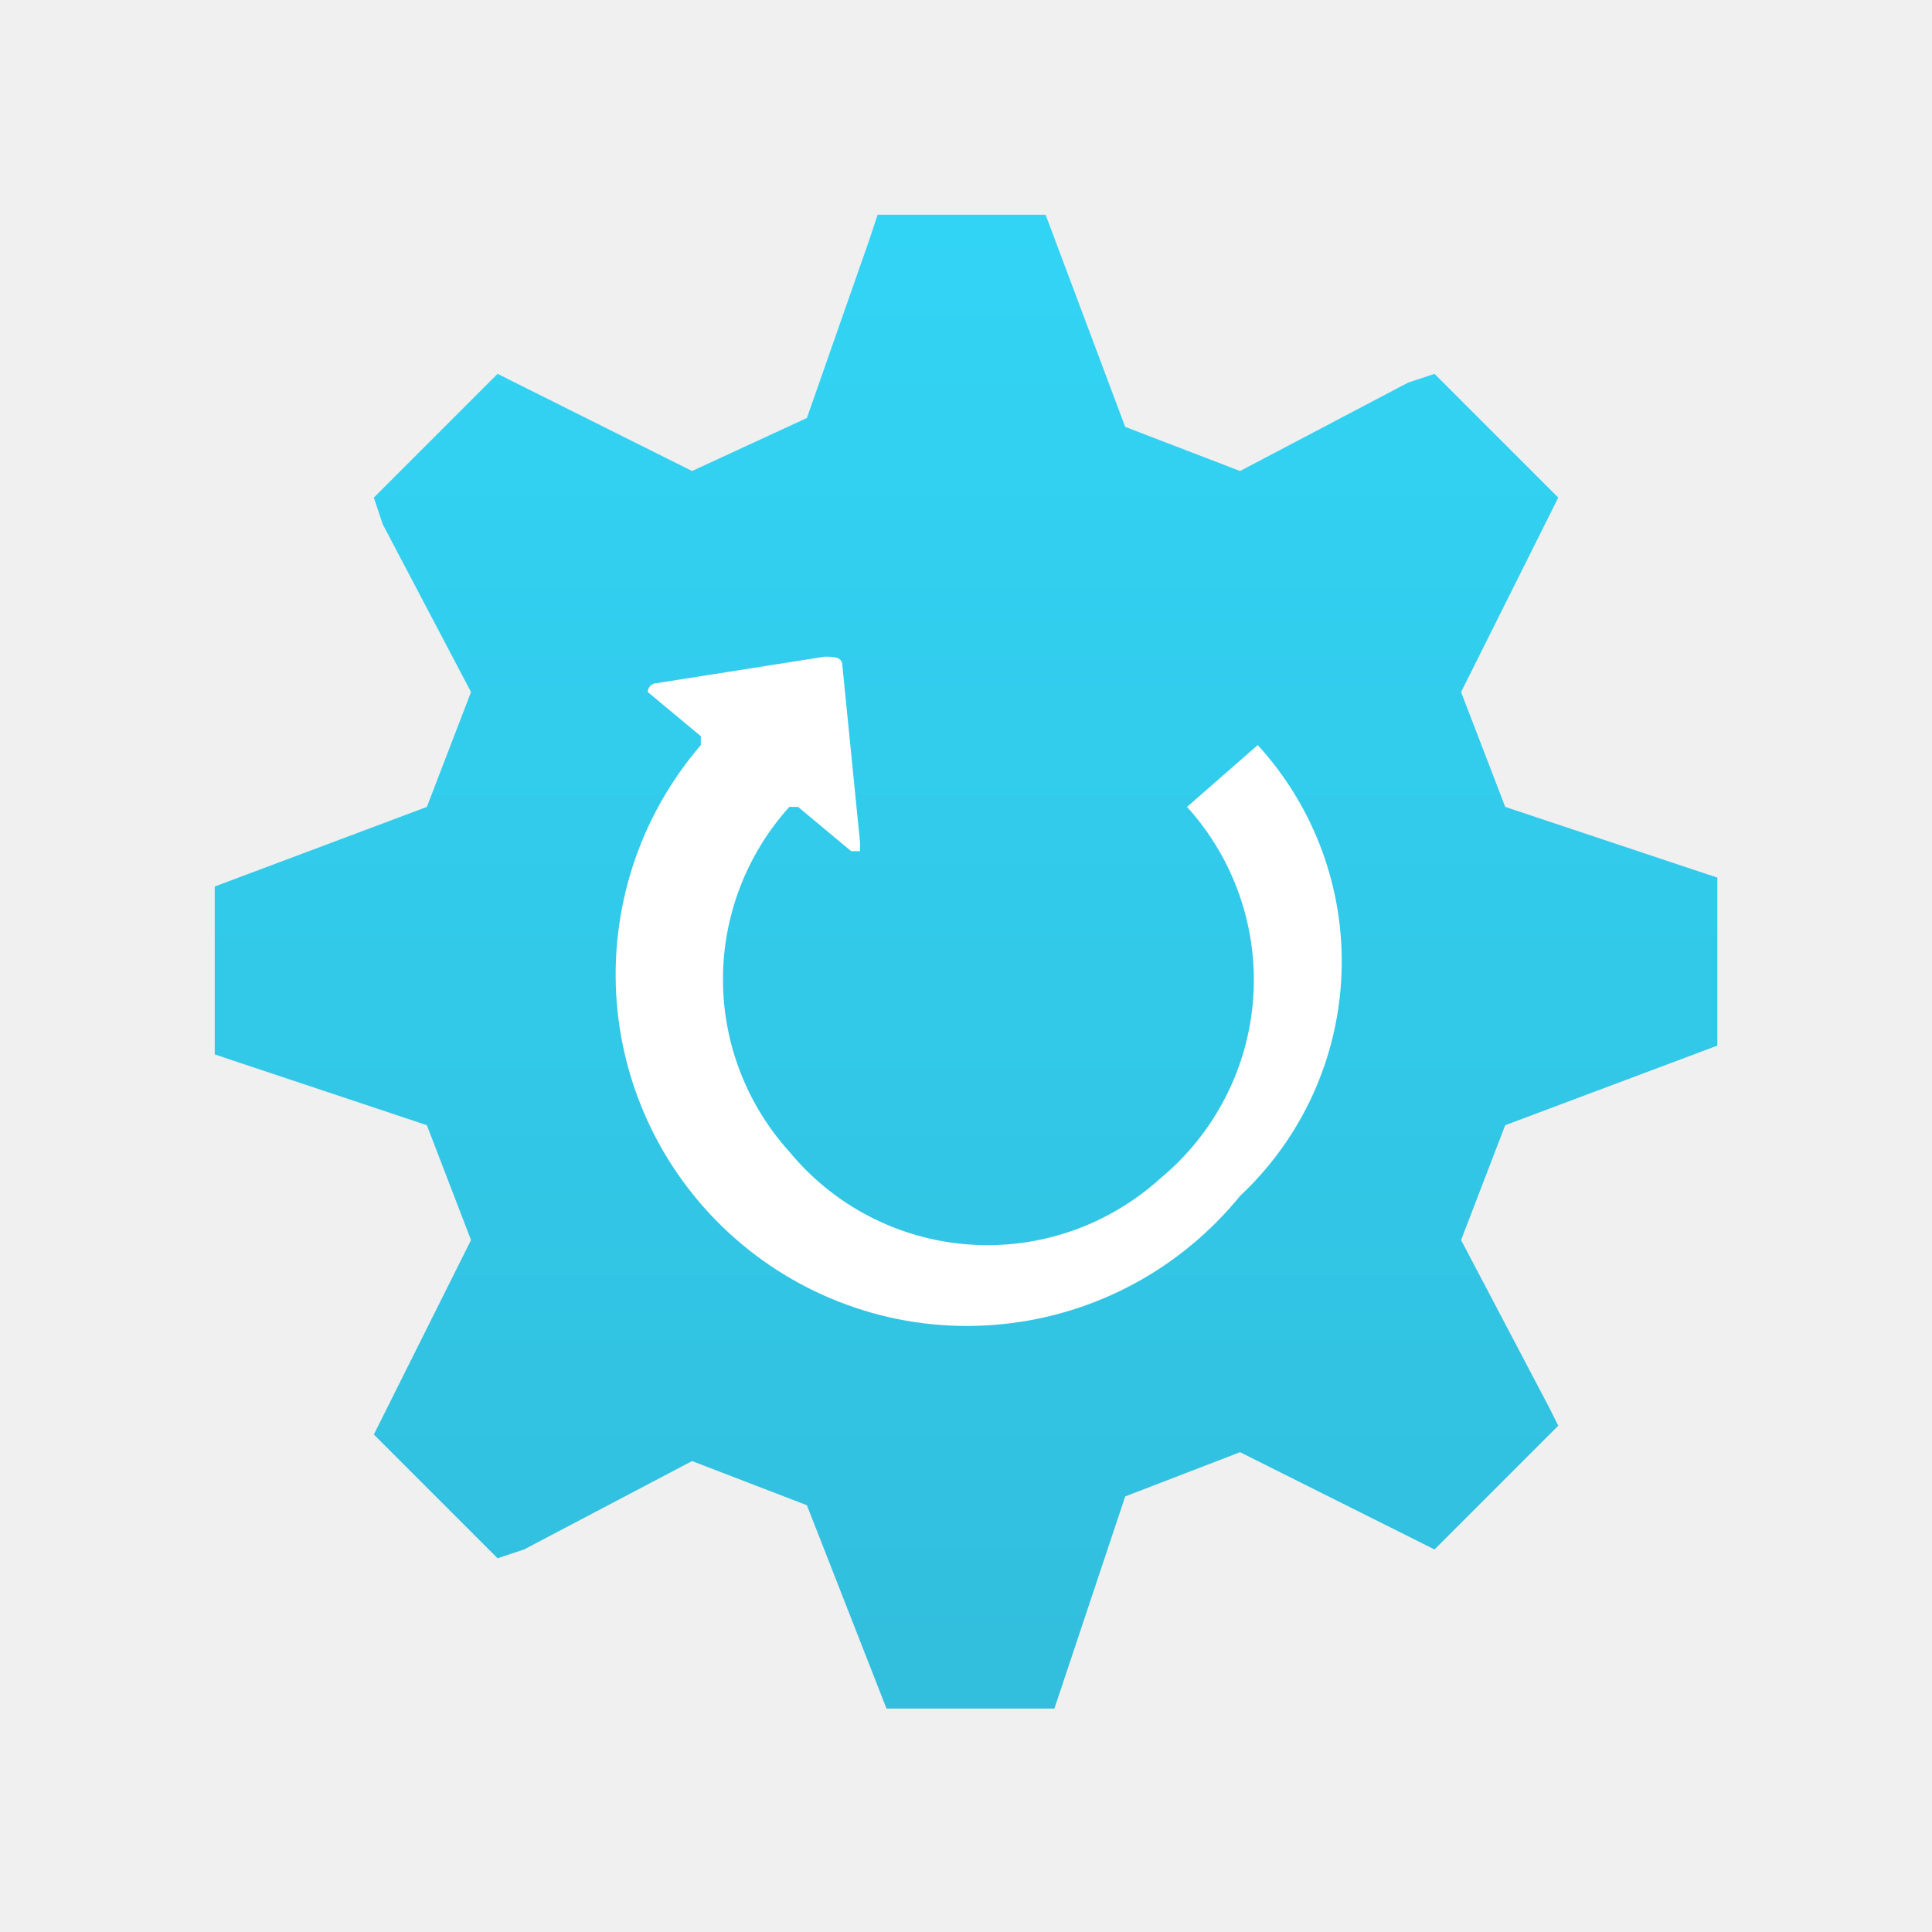
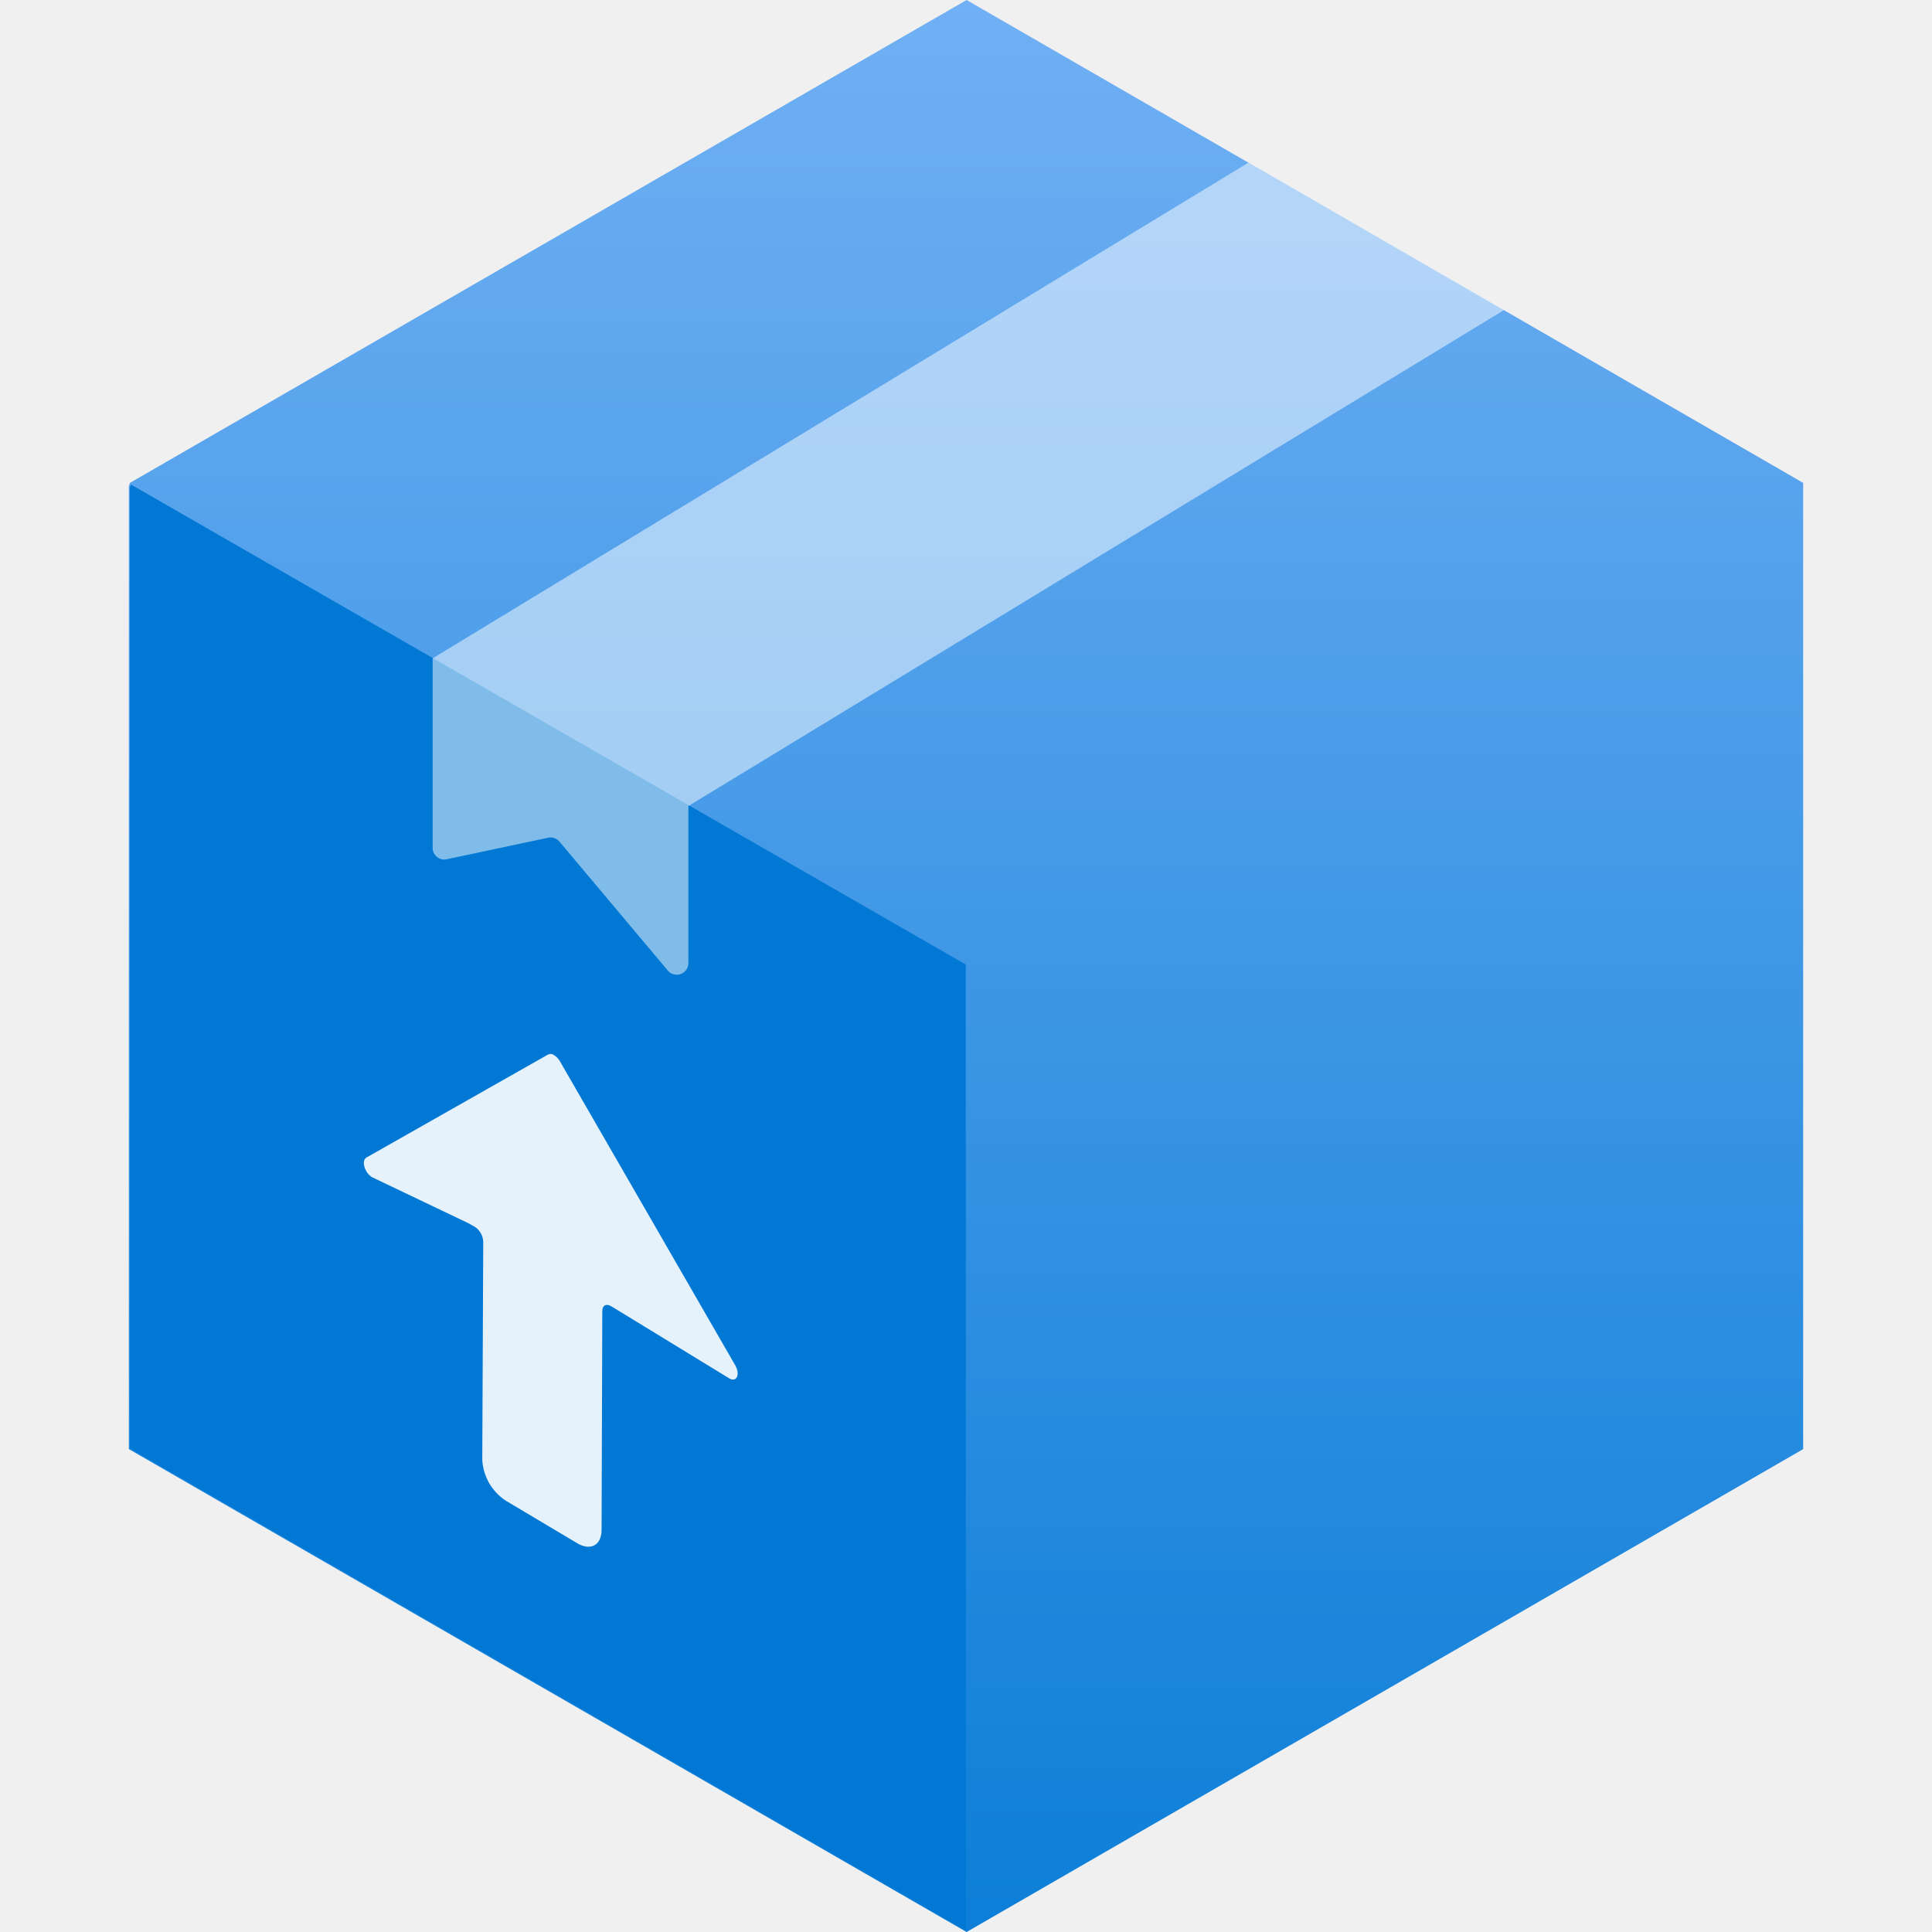
- <svg xmlns="http://www.w3.org/2000/svg" width="20" height="20" viewBox="0 0 20 20" fill="none">
-   <path d="M17.778 10.824V9.085L17.504 8.994L15.582 8.353L15.125 7.164L16.131 5.151L14.85 3.87L14.576 3.961L12.837 4.876L11.648 4.419L10.824 2.223H9.085L8.994 2.497L8.353 4.327L7.164 4.876L5.151 3.87L3.87 5.151L3.961 5.425L4.876 7.164L4.419 8.353L2.223 9.177V10.915L2.497 11.007L4.419 11.648L4.876 12.837L3.87 14.85L5.151 16.131L5.425 16.04L7.164 15.125L8.353 15.582L9.177 17.687H10.915L11.007 17.412L11.648 15.491L12.837 15.033L14.85 16.04L16.131 14.759L16.04 14.576L15.125 12.837L15.582 11.648L17.778 10.824Z" fill="url(#paint0_linear)" />
-   <path d="M13.02 7.713L12.288 8.353C12.53 8.62 12.716 8.933 12.833 9.273C12.951 9.614 12.999 9.974 12.973 10.334C12.947 10.693 12.849 11.043 12.684 11.363C12.519 11.684 12.291 11.967 12.014 12.197C11.747 12.439 11.434 12.625 11.094 12.743C10.754 12.861 10.393 12.909 10.033 12.883C9.674 12.858 9.323 12.759 9.003 12.594C8.683 12.429 8.4 12.2 8.171 11.922C7.729 11.433 7.484 10.797 7.484 10.138C7.484 9.479 7.729 8.843 8.171 8.353H8.262L8.811 8.811H8.903V8.719L8.72 6.889C8.72 6.798 8.628 6.798 8.537 6.798L6.798 7.072C6.774 7.072 6.75 7.082 6.733 7.099C6.716 7.116 6.706 7.14 6.706 7.164L7.255 7.621V7.713C6.941 8.078 6.701 8.503 6.552 8.961C6.403 9.42 6.346 9.904 6.385 10.384C6.424 10.865 6.559 11.333 6.781 11.762C7.003 12.19 7.308 12.57 7.678 12.879C8.048 13.189 8.476 13.421 8.936 13.564C9.397 13.707 9.882 13.756 10.362 13.709C10.842 13.663 11.308 13.521 11.733 13.293C12.158 13.065 12.533 12.754 12.837 12.38C13.476 11.782 13.853 10.957 13.887 10.084C13.922 9.21 13.61 8.358 13.02 7.713Z" fill="white" />
+ <svg xmlns="http://www.w3.org/2000/svg" width="16" height="16" viewBox="0 0 16 16" fill="none">
+   <path d="M1.076 3.999L8.005 0L14.933 3.999V12.001L8.005 16L1.067 12.001V4.027L1.076 3.999Z" fill="url(#paint0_linear)" />
+   <path d="M1.085 4.013L7.998 7.988L7.999 15.987L1.075 11.997V4.041L1.085 4.013Z" fill="#0078D4" />
+   <path opacity="0.9" d="M4.588 8.738C4.581 8.733 4.573 8.729 4.565 8.729C4.556 8.728 4.547 8.73 4.539 8.733L3.035 9.586C2.99 9.611 3.02 9.715 3.083 9.75L3.883 10.132L3.932 10.16C3.953 10.173 3.969 10.191 3.981 10.212C3.994 10.233 4 10.257 4.002 10.281L3.994 12.089C3.997 12.156 4.017 12.222 4.05 12.281C4.084 12.339 4.13 12.389 4.187 12.427L4.783 12.782C4.893 12.845 4.981 12.796 4.982 12.672L4.988 10.856C4.988 10.812 5.019 10.794 5.058 10.816L5.107 10.845L6.039 11.415C6.101 11.451 6.132 11.382 6.089 11.307L4.637 8.789C4.625 8.768 4.609 8.751 4.588 8.738Z" fill="white" />
+   <path opacity="0.5" d="M3.583 5.452L10.339 1.347L12.457 2.567L5.701 6.675V7.975C5.701 7.995 5.695 8.015 5.684 8.031C5.672 8.047 5.656 8.06 5.637 8.067C5.619 8.073 5.598 8.074 5.579 8.069C5.56 8.064 5.542 8.053 5.53 8.037L4.634 6.971C4.622 6.956 4.606 6.946 4.588 6.94C4.57 6.934 4.551 6.934 4.533 6.939L3.7 7.116C3.686 7.12 3.672 7.119 3.658 7.116C3.644 7.113 3.63 7.106 3.619 7.097C3.608 7.088 3.599 7.077 3.593 7.064C3.586 7.051 3.583 7.037 3.583 7.022V5.452Z" fill="white" />
  <defs>
-     <linearGradient id="paint0_linear" x1="10" y1="17.778" x2="10" y2="2.223" gradientUnits="userSpaceOnUse">
-       <stop stop-color="#32BEDD" />
-       <stop offset="1" stop-color="#32D4F5" />
+     <linearGradient id="paint0_linear" x1="8" y1="18.037" x2="8" y2="-2.965" gradientUnits="userSpaceOnUse">
+       <stop stop-color="#0078D4" />
+       <stop offset="1" stop-color="#83B9F9" />
    </linearGradient>
  </defs>
</svg>
